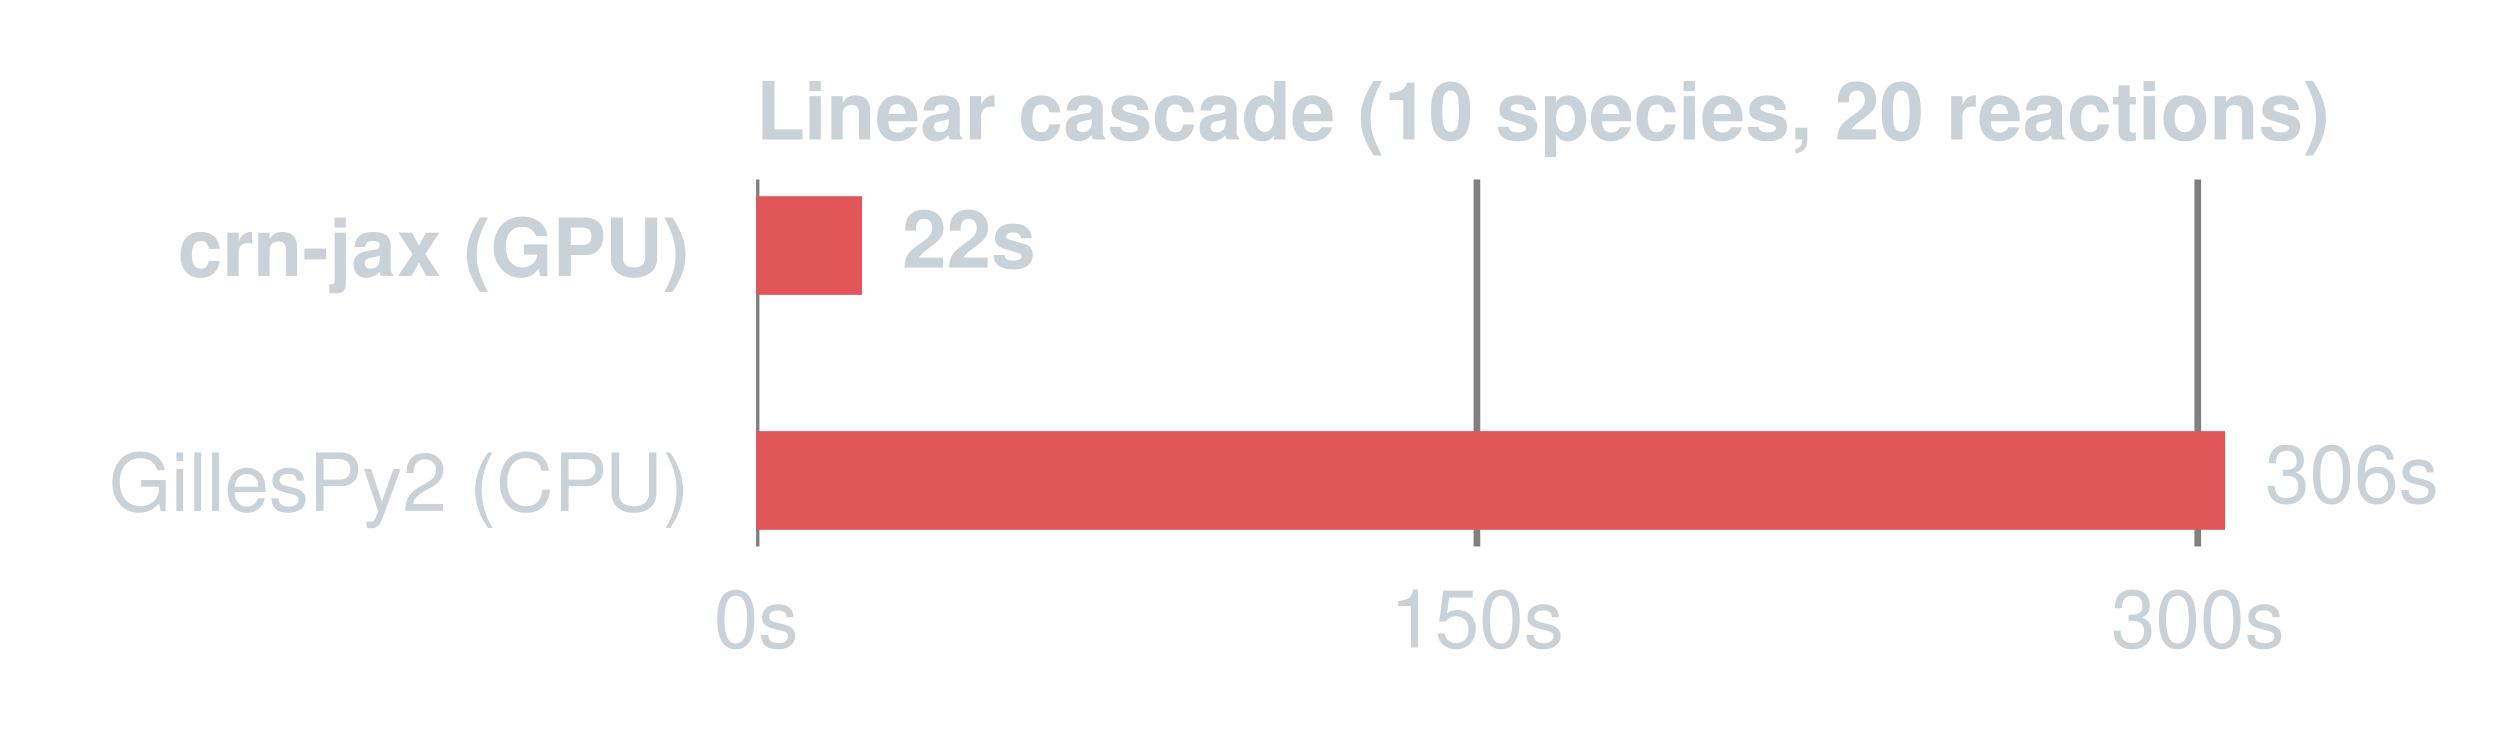
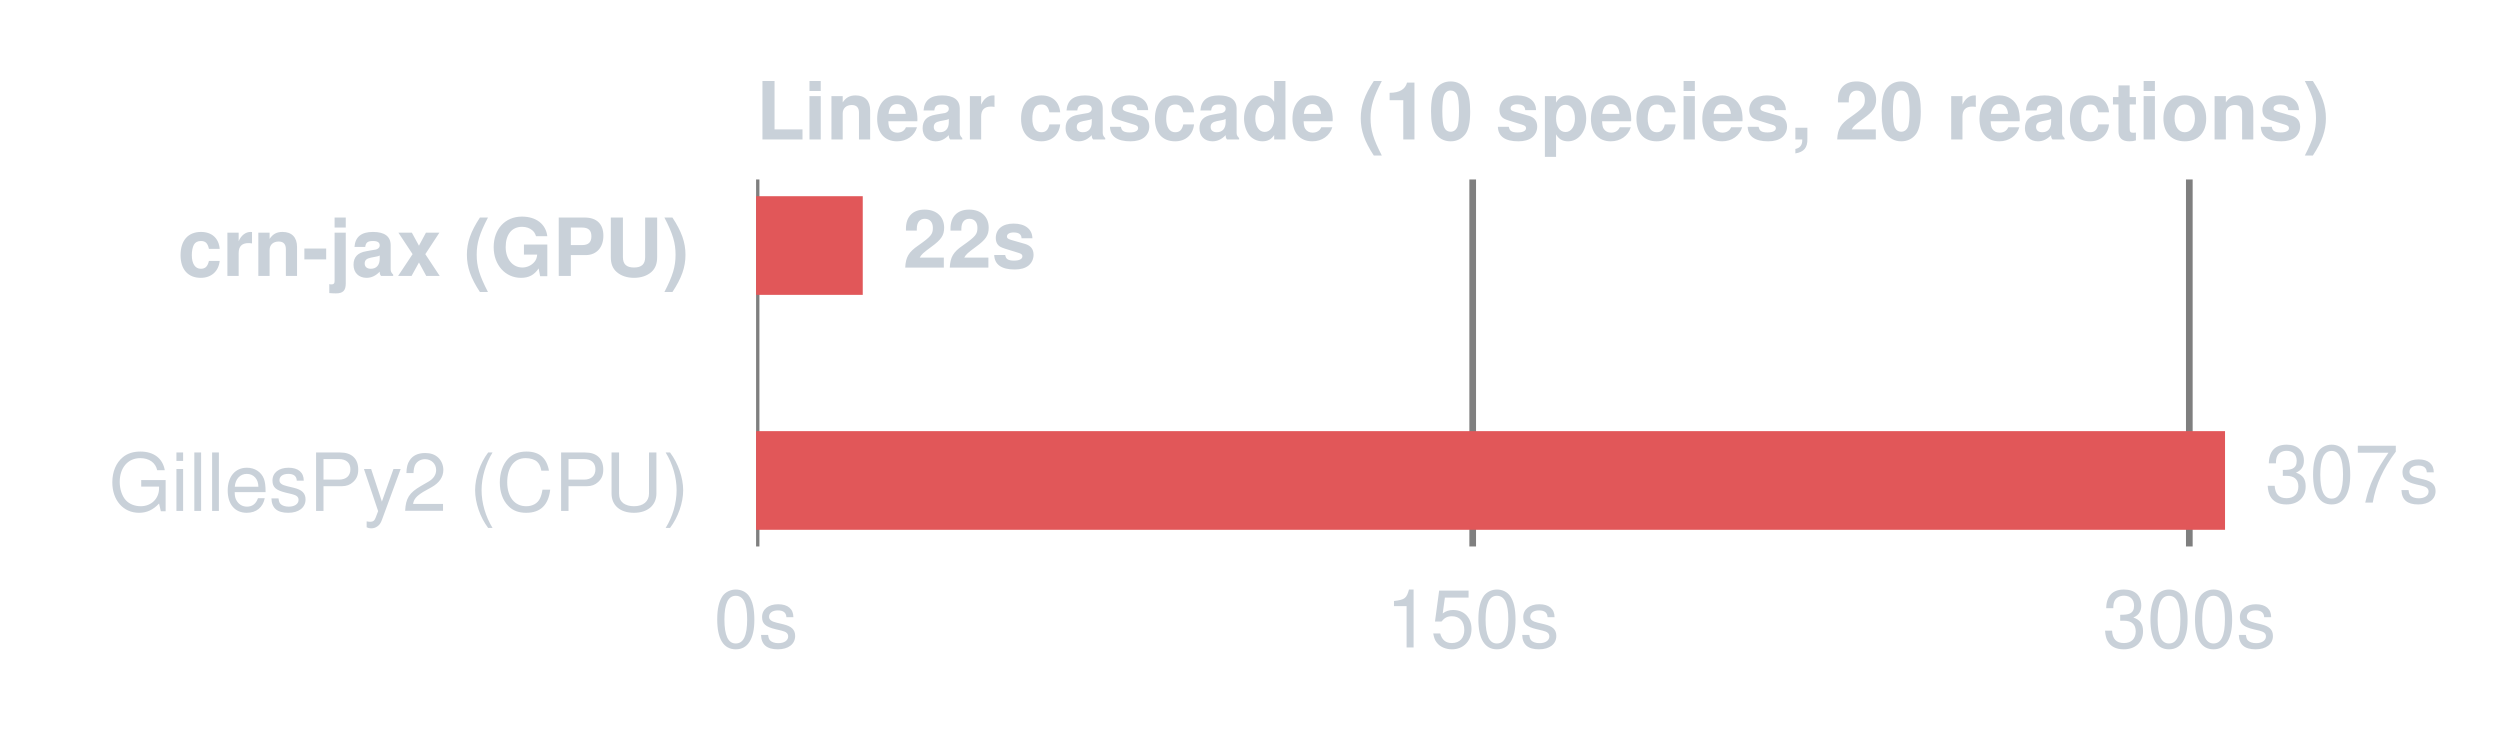
<svg xmlns="http://www.w3.org/2000/svg" width="374.4" height="111.6" viewBox="0 0 374.4 111.6" version="1.1">
  <defs>
    <style type="text/css">*{stroke-linejoin: round; stroke-linecap: butt}</style>
  </defs>
  <g id="figure_1">
    <g id="patch_1">
      <path d="M 0 111.6 L 374.4 111.6 L 374.4 0 L 0 0 L 0 111.6 z " style="fill: none; opacity: 0" />
    </g>
    <g id="axes_1">
      <g id="patch_2">
        <path d="M 113.23 81.84 L 359.619 81.84 L 359.619 26.88 L 113.23 26.88 L 113.23 81.84 z " style="fill: none; opacity: 0" />
      </g>
      <g id="matplotlib.axis_1">
        <g id="xtick_1">
          <g id="line2d_1">
-             <path d="M 113.23 81.84 L 113.23 26.88 " clip-path="url(#p04d8647cfe)" style="fill: none; stroke: #7f7f7f; stroke-linecap: square" />
+             <path d="M 113.23 81.84 L 113.23 26.88 " clip-path="url(#p782a448ff0)" style="fill: none; stroke: #7f7f7f; stroke-linecap: square" />
          </g>
          <g id="line2d_2" />
          <g id="text_1">
            <text style="font-size: 12px; font-family:-apple-system,BlinkMacSystemFont,'Segoe UI',Helvetica,Arial,sans-serif,'Apple Color Emoji','Segoe UI Emoji'; text-anchor: middle; fill: #c9d1d9" x="113.23" y="96.958" transform="rotate(-0 113.23 96.95812)">0s</text>
          </g>
        </g>
        <g id="xtick_2">
          <g id="line2d_3">
-             <path d="M 221.184 81.84 L 221.184 26.88 " clip-path="url(#p04d8647cfe)" style="fill: none; stroke: #7f7f7f; stroke-linecap: square" />
+             <path d="M 220.551 81.84 L 220.551 26.88 " clip-path="url(#p782a448ff0)" style="fill: none; stroke: #7f7f7f; stroke-linecap: square" />
          </g>
          <g id="line2d_4" />
          <g id="text_2">
-             <text style="font-size: 12px; font-family:-apple-system,BlinkMacSystemFont,'Segoe UI',Helvetica,Arial,sans-serif,'Apple Color Emoji','Segoe UI Emoji'; text-anchor: middle; fill: #c9d1d9" x="221.184" y="96.958" transform="rotate(-0 221.184 96.95812)">150s</text>
+             <text style="font-size: 12px; font-family:-apple-system,BlinkMacSystemFont,'Segoe UI',Helvetica,Arial,sans-serif,'Apple Color Emoji','Segoe UI Emoji'; text-anchor: middle; fill: #c9d1d9" x="220.551" y="96.958" transform="rotate(-0 220.5512 96.95812)">150s</text>
          </g>
        </g>
        <g id="xtick_3">
          <g id="line2d_5">
-             <path d="M 329.138 81.84 L 329.138 26.88 " clip-path="url(#p04d8647cfe)" style="fill: none; stroke: #7f7f7f; stroke-linecap: square" />
+             <path d="M 327.872 81.84 L 327.872 26.88 " clip-path="url(#p782a448ff0)" style="fill: none; stroke: #7f7f7f; stroke-linecap: square" />
          </g>
          <g id="line2d_6" />
          <g id="text_3">
-             <text style="font-size: 12px; font-family:-apple-system,BlinkMacSystemFont,'Segoe UI',Helvetica,Arial,sans-serif,'Apple Color Emoji','Segoe UI Emoji'; text-anchor: middle; fill: #c9d1d9" x="329.138" y="96.958" transform="rotate(-0 329.1381 96.95812)">300s</text>
+             <text style="font-size: 12px; font-family:-apple-system,BlinkMacSystemFont,'Segoe UI',Helvetica,Arial,sans-serif,'Apple Color Emoji','Segoe UI Emoji'; text-anchor: middle; fill: #c9d1d9" x="327.872" y="96.958" transform="rotate(-0 327.8725 96.95812)">300s</text>
          </g>
        </g>
      </g>
      <g id="matplotlib.axis_2">
        <g id="ytick_1">
          <g id="line2d_7" />
          <g id="text_4">
            <text style="font-weight: 700; font-size: 12px; font-family:-apple-system,BlinkMacSystemFont,'Segoe UI',Helvetica,Arial,sans-serif,'Apple Color Emoji','Segoe UI Emoji'; text-anchor: end; fill: #c9d1d9" x="103.23" y="41.326" transform="rotate(-0 103.23 41.32623)">crn-jax (GPU)</text>
          </g>
        </g>
        <g id="ytick_2">
          <g id="line2d_8" />
          <g id="text_5">
            <text style="font-size: 12px; font-family:-apple-system,BlinkMacSystemFont,'Segoe UI',Helvetica,Arial,sans-serif,'Apple Color Emoji','Segoe UI Emoji'; text-anchor: end; fill: #c9d1d9" x="103.23" y="76.512" transform="rotate(-0 103.23 76.51189)">GillesPy2 (CPU)</text>
          </g>
        </g>
      </g>
      <g id="patch_3">
-         <path d="M 113.23 29.378 L 129.099 29.378 L 129.099 44.156 L 113.23 44.156 z " clip-path="url(#p04d8647cfe)" style="fill: #e15759" />
+         <path d="M 113.23 29.378 L 129.206 29.378 L 129.206 44.156 L 113.23 44.156 z " clip-path="url(#p782a448ff0)" style="fill: #e15759" />
      </g>
      <g id="patch_4">
-         <path d="M 113.23 64.564 L 333.22 64.564 L 333.22 79.342 L 113.23 79.342 z " clip-path="url(#p04d8647cfe)" style="fill: #e15759" />
+         <path d="M 113.23 64.564 L 333.22 64.564 L 333.22 79.342 L 113.23 79.342 z " clip-path="url(#p782a448ff0)" style="fill: #e15759" />
      </g>
      <g id="text_6">
-         <text style="font-weight: 700; font-size: 12px; font-family:-apple-system,BlinkMacSystemFont,'Segoe UI',Helvetica,Arial,sans-serif,'Apple Color Emoji','Segoe UI Emoji'; text-anchor: start; fill: #c9d1d9" x="135.099" y="40.078" transform="rotate(-0 135.0994 40.07842)">22s</text>
+         <text style="font-weight: 700; font-size: 12px; font-family:-apple-system,BlinkMacSystemFont,'Segoe UI',Helvetica,Arial,sans-serif,'Apple Color Emoji','Segoe UI Emoji'; text-anchor: start; fill: #c9d1d9" x="135.206" y="40.078" transform="rotate(-0 135.206 40.07842)">22s</text>
      </g>
      <g id="text_7">
-         <text style="font-size: 12px; font-family:-apple-system,BlinkMacSystemFont,'Segoe UI',Helvetica,Arial,sans-serif,'Apple Color Emoji','Segoe UI Emoji'; text-anchor: start; fill: #c9d1d9" x="339.22" y="75.264" transform="rotate(-0 339.2198 75.26408)">306s</text>
+         <text style="font-size: 12px; font-family:-apple-system,BlinkMacSystemFont,'Segoe UI',Helvetica,Arial,sans-serif,'Apple Color Emoji','Segoe UI Emoji'; text-anchor: start; fill: #c9d1d9" x="339.22" y="75.264" transform="rotate(-0 339.2198 75.26408)">307s</text>
      </g>
      <g id="text_8">
        <text style="font-weight: 700; font-size: 12px; font-family:-apple-system,BlinkMacSystemFont,'Segoe UI',Helvetica,Arial,sans-serif,'Apple Color Emoji','Segoe UI Emoji'; text-anchor: start; fill: #c9d1d9" x="113.23" y="20.88" transform="rotate(-0 113.23 20.88)">Linear cascade (10 species, 20 reactions)</text>
      </g>
    </g>
  </g>
  <defs>
-     <clipPath id="p04d8647cfe">
+     <clipPath id="p782a448ff0">
      <rect x="113.23" y="26.88" width="246.389" height="54.96" />
    </clipPath>
  </defs>
</svg>
